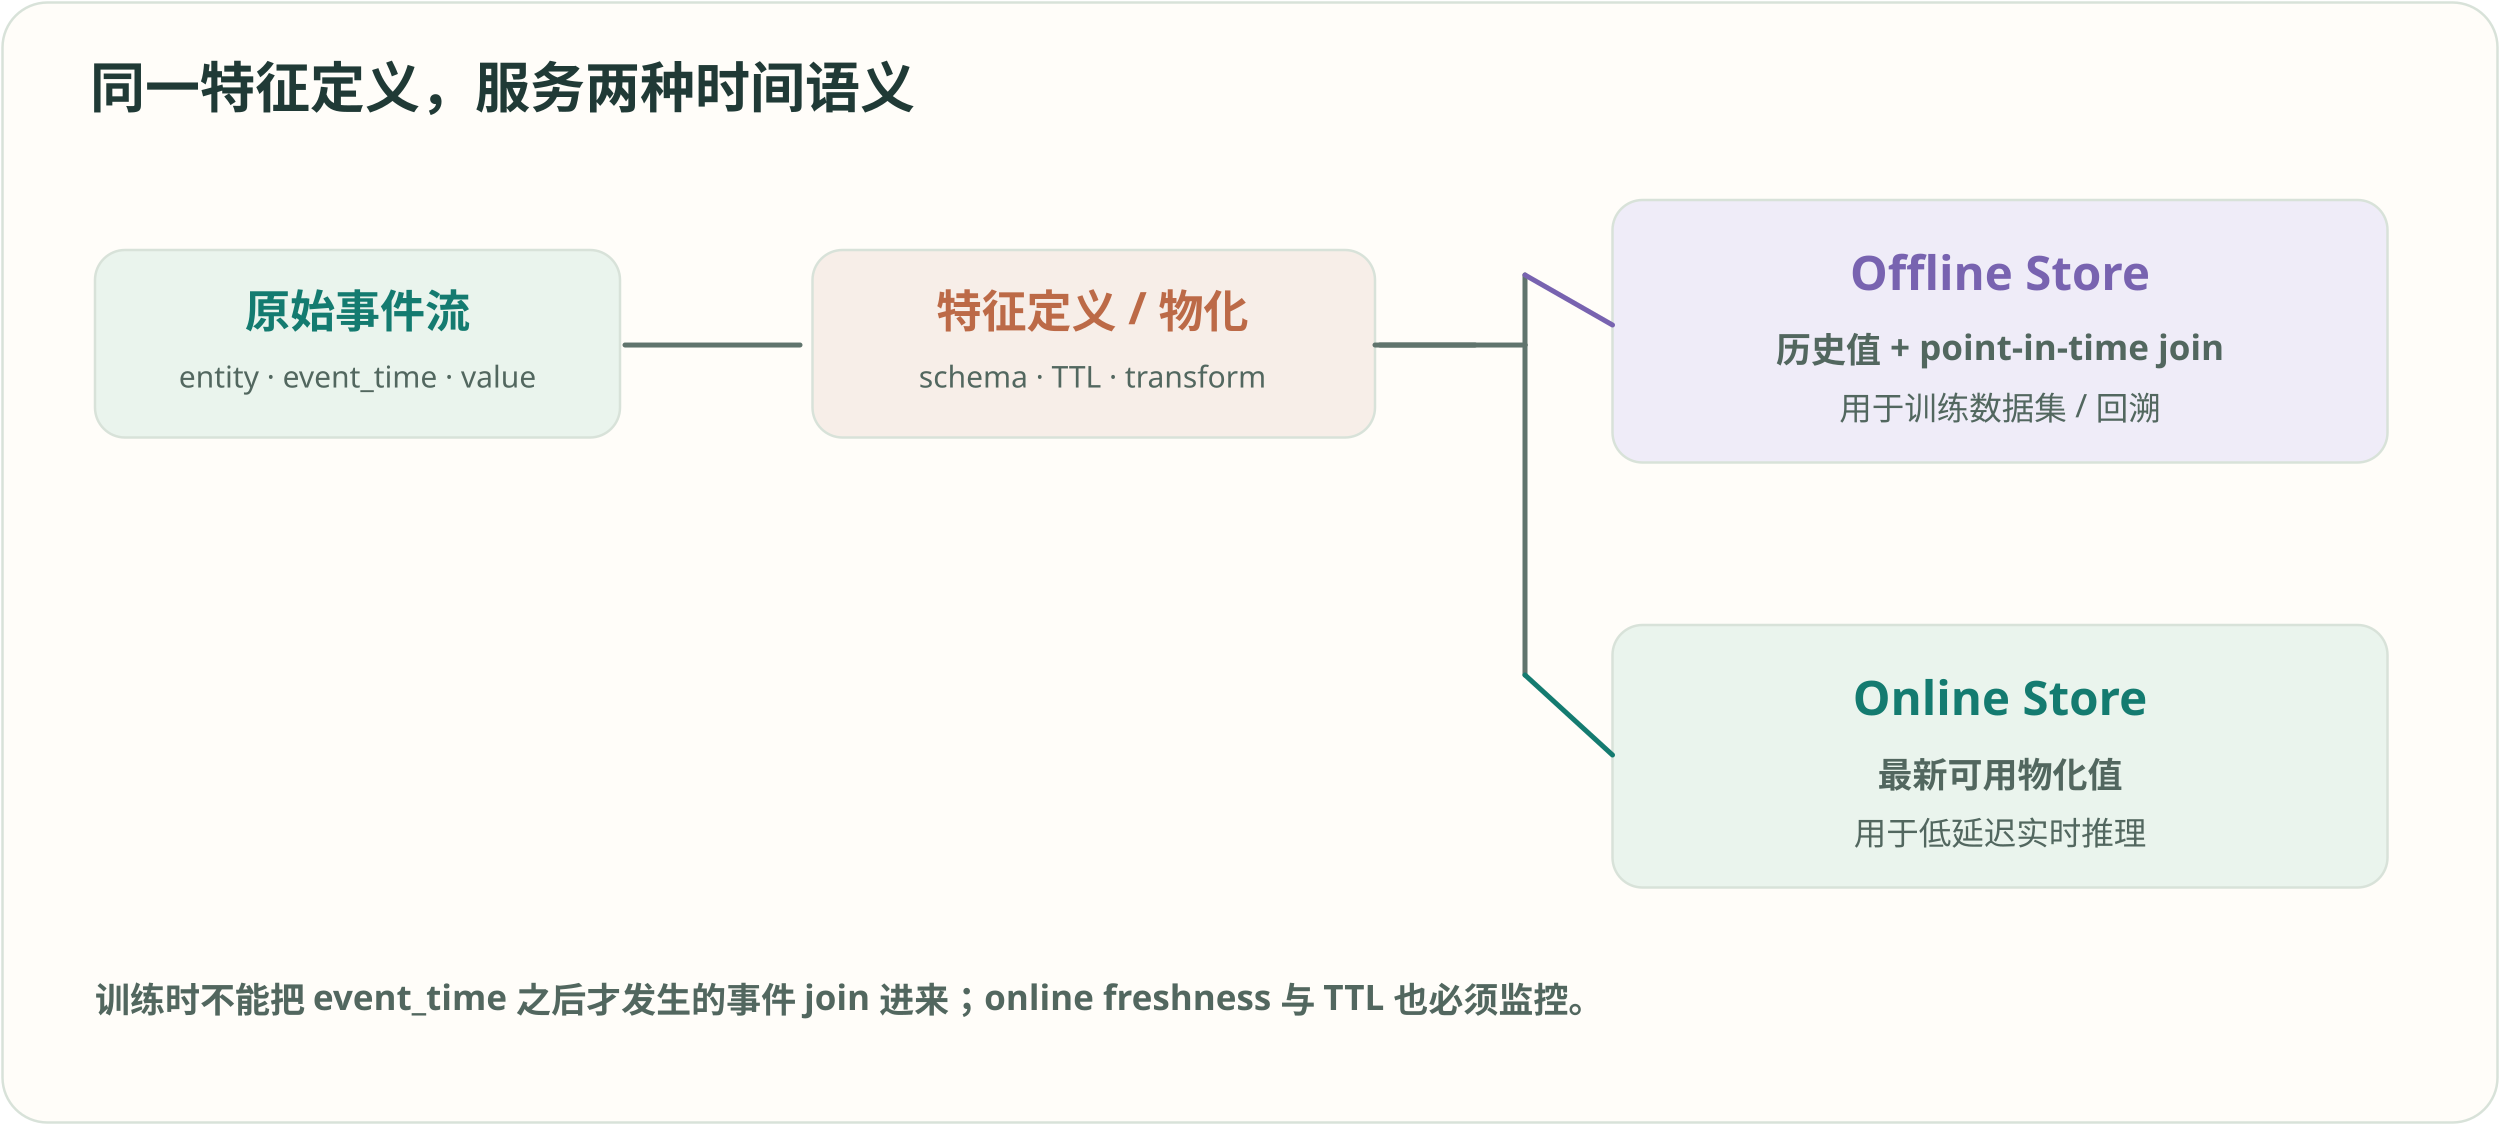
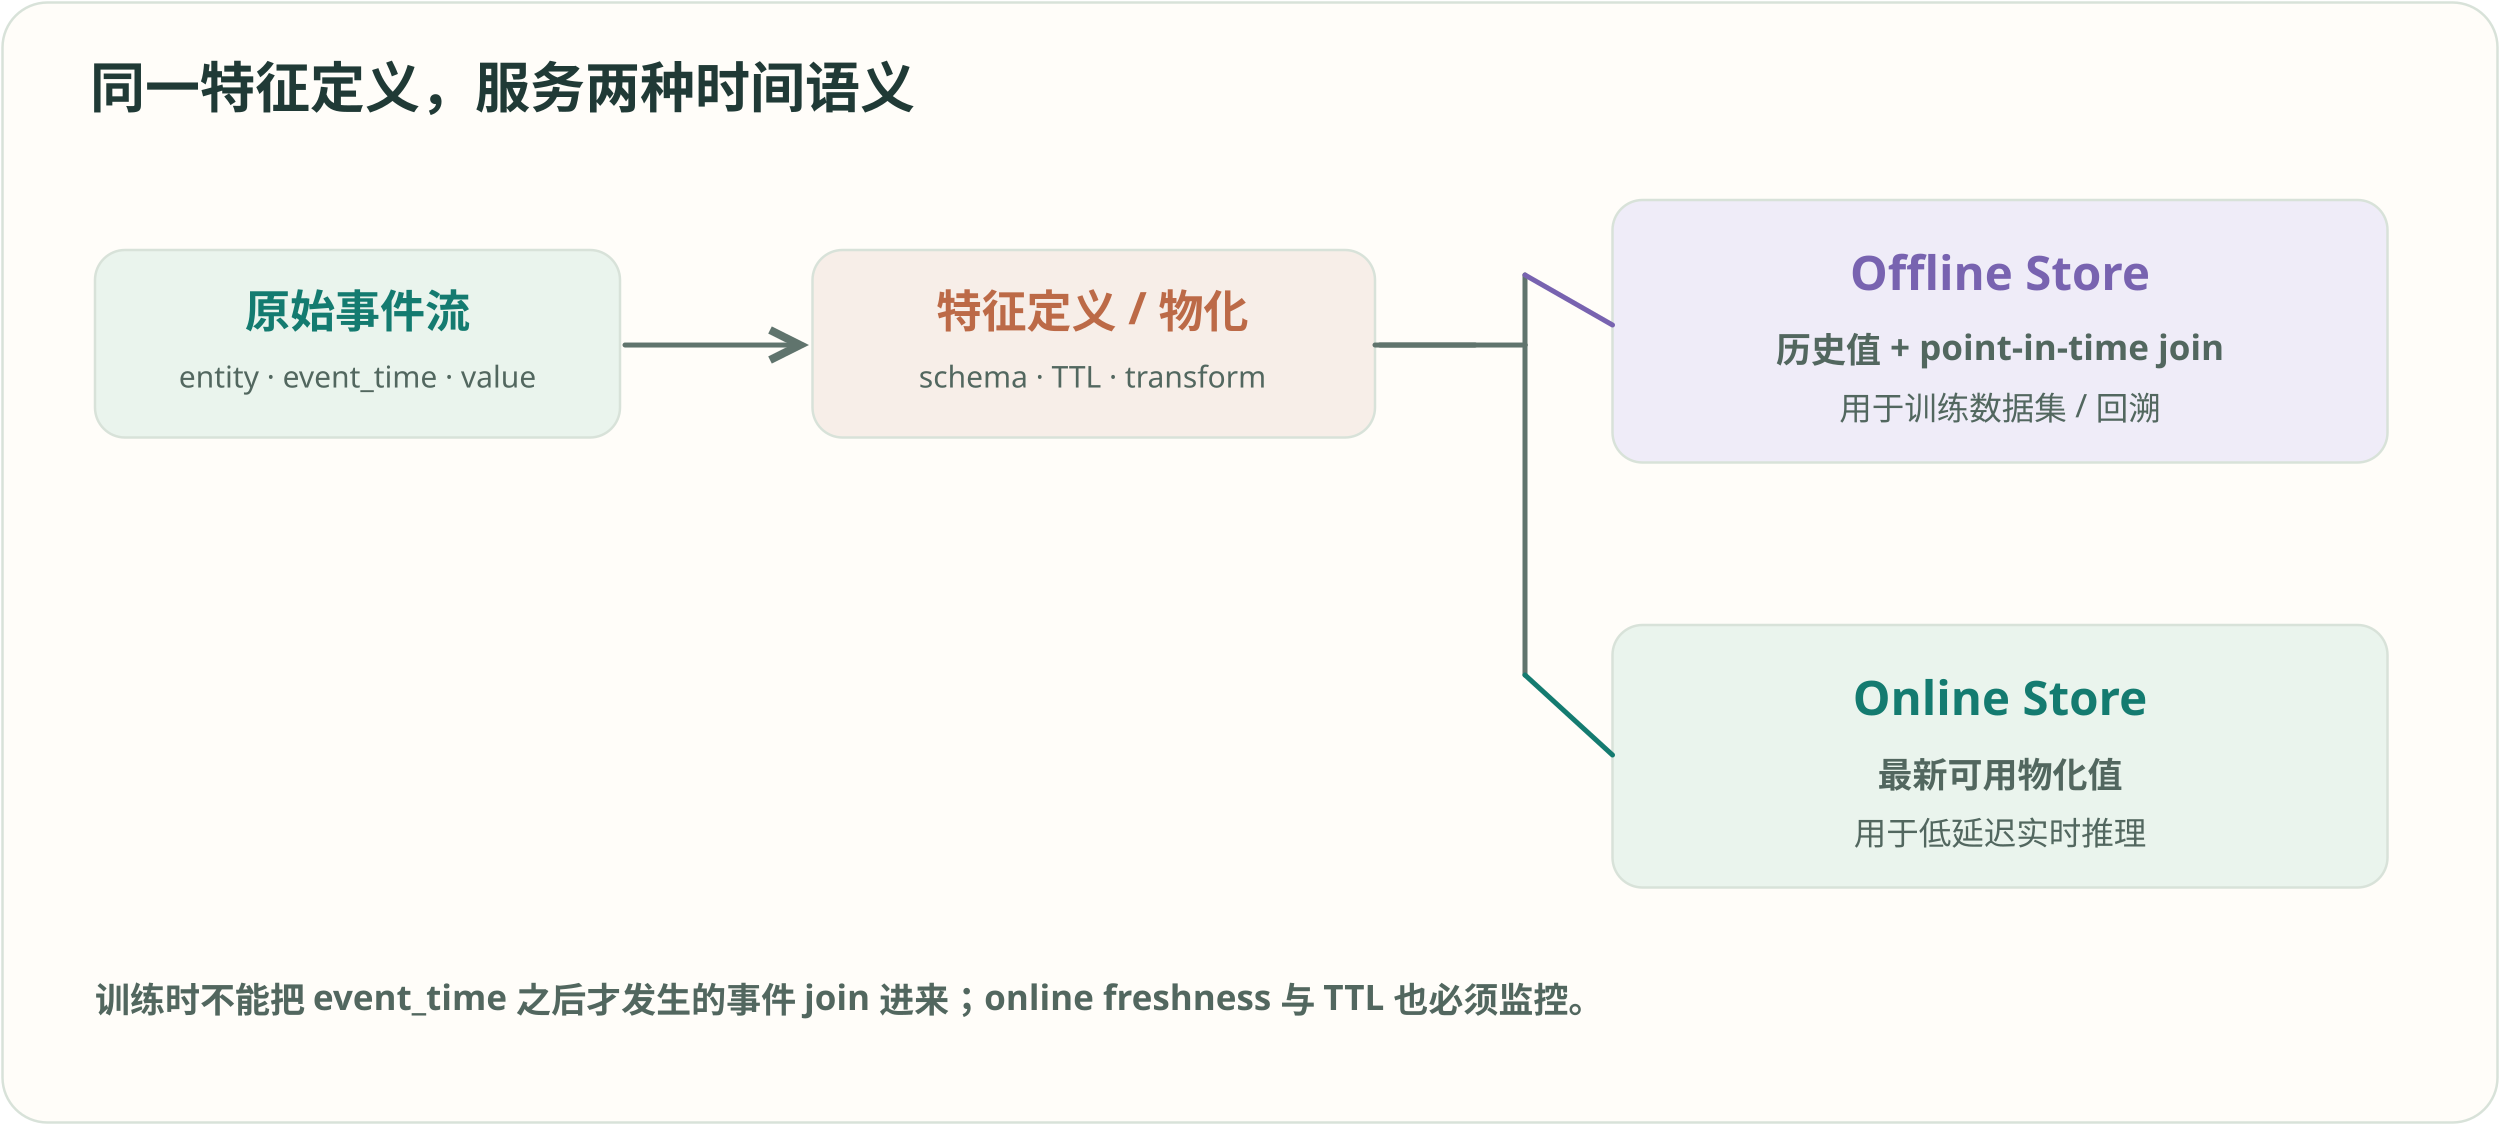
<svg xmlns="http://www.w3.org/2000/svg" viewBox="0 0 1000 450" role="img" aria-labelledby="title desc">
  <defs>
    <marker id="arr" markerWidth="9" markerHeight="9" refX="7" refY="4" orient="auto">
-       <path d="M1 1 L7 4 L1 7" fill="none" stroke="#60746d" stroke-width="1.6" />
+       <path d="M1 1 L7 4 L1 7" fill="none" stroke="#60746d" stroke-width="1.6" marker-end="url(#arr)" />
    </marker>
    <marker id="rev" markerWidth="9" markerHeight="9" refX="7" refY="4" orient="auto">
-       <path d="M1 1 L7 4 L1 7" fill="none" stroke="#bc6a47" stroke-width="1.6" />
+       <path d="M1 1 L7 4 L1 7" fill="none" stroke="#bc6a47" stroke-width="1.6" marker-end="url(#rev)" />
    </marker>
  </defs>
  <rect x="1" y="1" width="998" height="448" rx="18" fill="#fffdf9" stroke="#d8e2d9" />
  <g font-family="system-ui,'PingFang SC','Microsoft YaHei',sans-serif">
    <text x="36" y="43" font-size="22" fill="#203a36" font-weight="750" text-anchor="start">同一特征定义，服务两种时间语义</text>
    <rect x="38" y="100" width="210" height="75" rx="12" fill="#eaf4ed" stroke="#d8e2d9" />
    <text x="143" y="131" font-size="18" fill="#147b70" font-weight="750" text-anchor="middle">原始事件流</text>
    <text x="143" y="155" font-size="12" fill="#52675f" font-weight="500" text-anchor="middle">entity · event_time · value</text>
-     <path d="M250 138 L320 138" fill="none" stroke="#60746d" stroke-width="2" stroke-linecap="round" />
+     <path d="M250 138 L320 138" fill="none" stroke="#60746d" stroke-width="2" stroke-linecap="round" marker-end="url(#arr)" />
    <rect x="325" y="100" width="225" height="75" rx="12" fill="#f7eee8" stroke="#d8e2d9" />
    <text x="437" y="131" font-size="18" fill="#bc6a47" font-weight="750" text-anchor="middle">特征定义 / 物化</text>
    <text x="437" y="155" font-size="12" fill="#52675f" font-weight="500" text-anchor="middle">schema · TTL · transform</text>
-     <path d="M552 138 L610 138" fill="none" stroke="#60746d" stroke-width="2" stroke-linecap="round" />
-     <path d="M610 138 L610 110" fill="none" stroke="#60746d" stroke-width="2" stroke-linecap="round" />
-     <path d="M610 138 L610 270" fill="none" stroke="#60746d" stroke-width="2" stroke-linecap="round" />
+     <path d="M552 138 L610 138" fill="none" stroke="#60746d" stroke-width="2" stroke-linecap="round" marker-end="url(#arr)" />
+     <path d="M610 138 L610 110" fill="none" stroke="#60746d" stroke-width="2" stroke-linecap="round" marker-end="url(#arr)" />
+     <path d="M610 138 L610 270" fill="none" stroke="#60746d" stroke-width="2" stroke-linecap="round" marker-end="url(#arr)" />
    <rect x="645" y="80" width="310" height="105" rx="12" fill="#efecf8" stroke="#d8e2d9" />
    <text x="800" y="116" font-size="19" fill="#7863b0" font-weight="750" text-anchor="middle">Offline Store</text>
    <text x="800" y="145" font-size="14" fill="#52675f" font-weight="550" text-anchor="middle">历史值 + point-in-time join</text>
    <text x="800" y="168" font-size="13" fill="#52675f" font-weight="500" text-anchor="middle">用于训练数据集 / 回溯</text>
    <rect x="645" y="250" width="310" height="105" rx="12" fill="#eaf4ed" stroke="#d8e2d9" />
    <text x="800" y="286" font-size="19" fill="#147b70" font-weight="750" text-anchor="middle">Online Store</text>
    <text x="800" y="315" font-size="14" fill="#52675f" font-weight="550" text-anchor="middle">最新可用物化值</text>
    <text x="800" y="338" font-size="13" fill="#52675f" font-weight="500" text-anchor="middle">用于低延迟实时推理</text>
-     <path d="M550 138 L590 138" fill="none" stroke="#60746d" stroke-width="2" stroke-linecap="round" />
-     <path d="M610 110 L645 130" fill="none" stroke="#7863b0" stroke-width="2" stroke-linecap="round" />
-     <path d="M610 270 L645 302" fill="none" stroke="#147b70" stroke-width="2" stroke-linecap="round" />
+     <path d="M550 138 L590 138" fill="none" stroke="#60746d" stroke-width="2" stroke-linecap="round" marker-end="url(#arr)" />
+     <path d="M610 110 L645 130" fill="none" stroke="#7863b0" stroke-width="2" stroke-linecap="round" marker-end="url(#arr)" />
+     <path d="M610 270 L645 302" fill="none" stroke="#147b70" stroke-width="2" stroke-linecap="round" marker-end="url(#arr)" />
    <text x="38" y="405" font-size="14" fill="#52675f" font-weight="550" text-anchor="start">训练时不能把 event_time 之后才发生的事件 join 进来；online freshness 与 TTL 也必须监控。</text>
  </g>
</svg>
